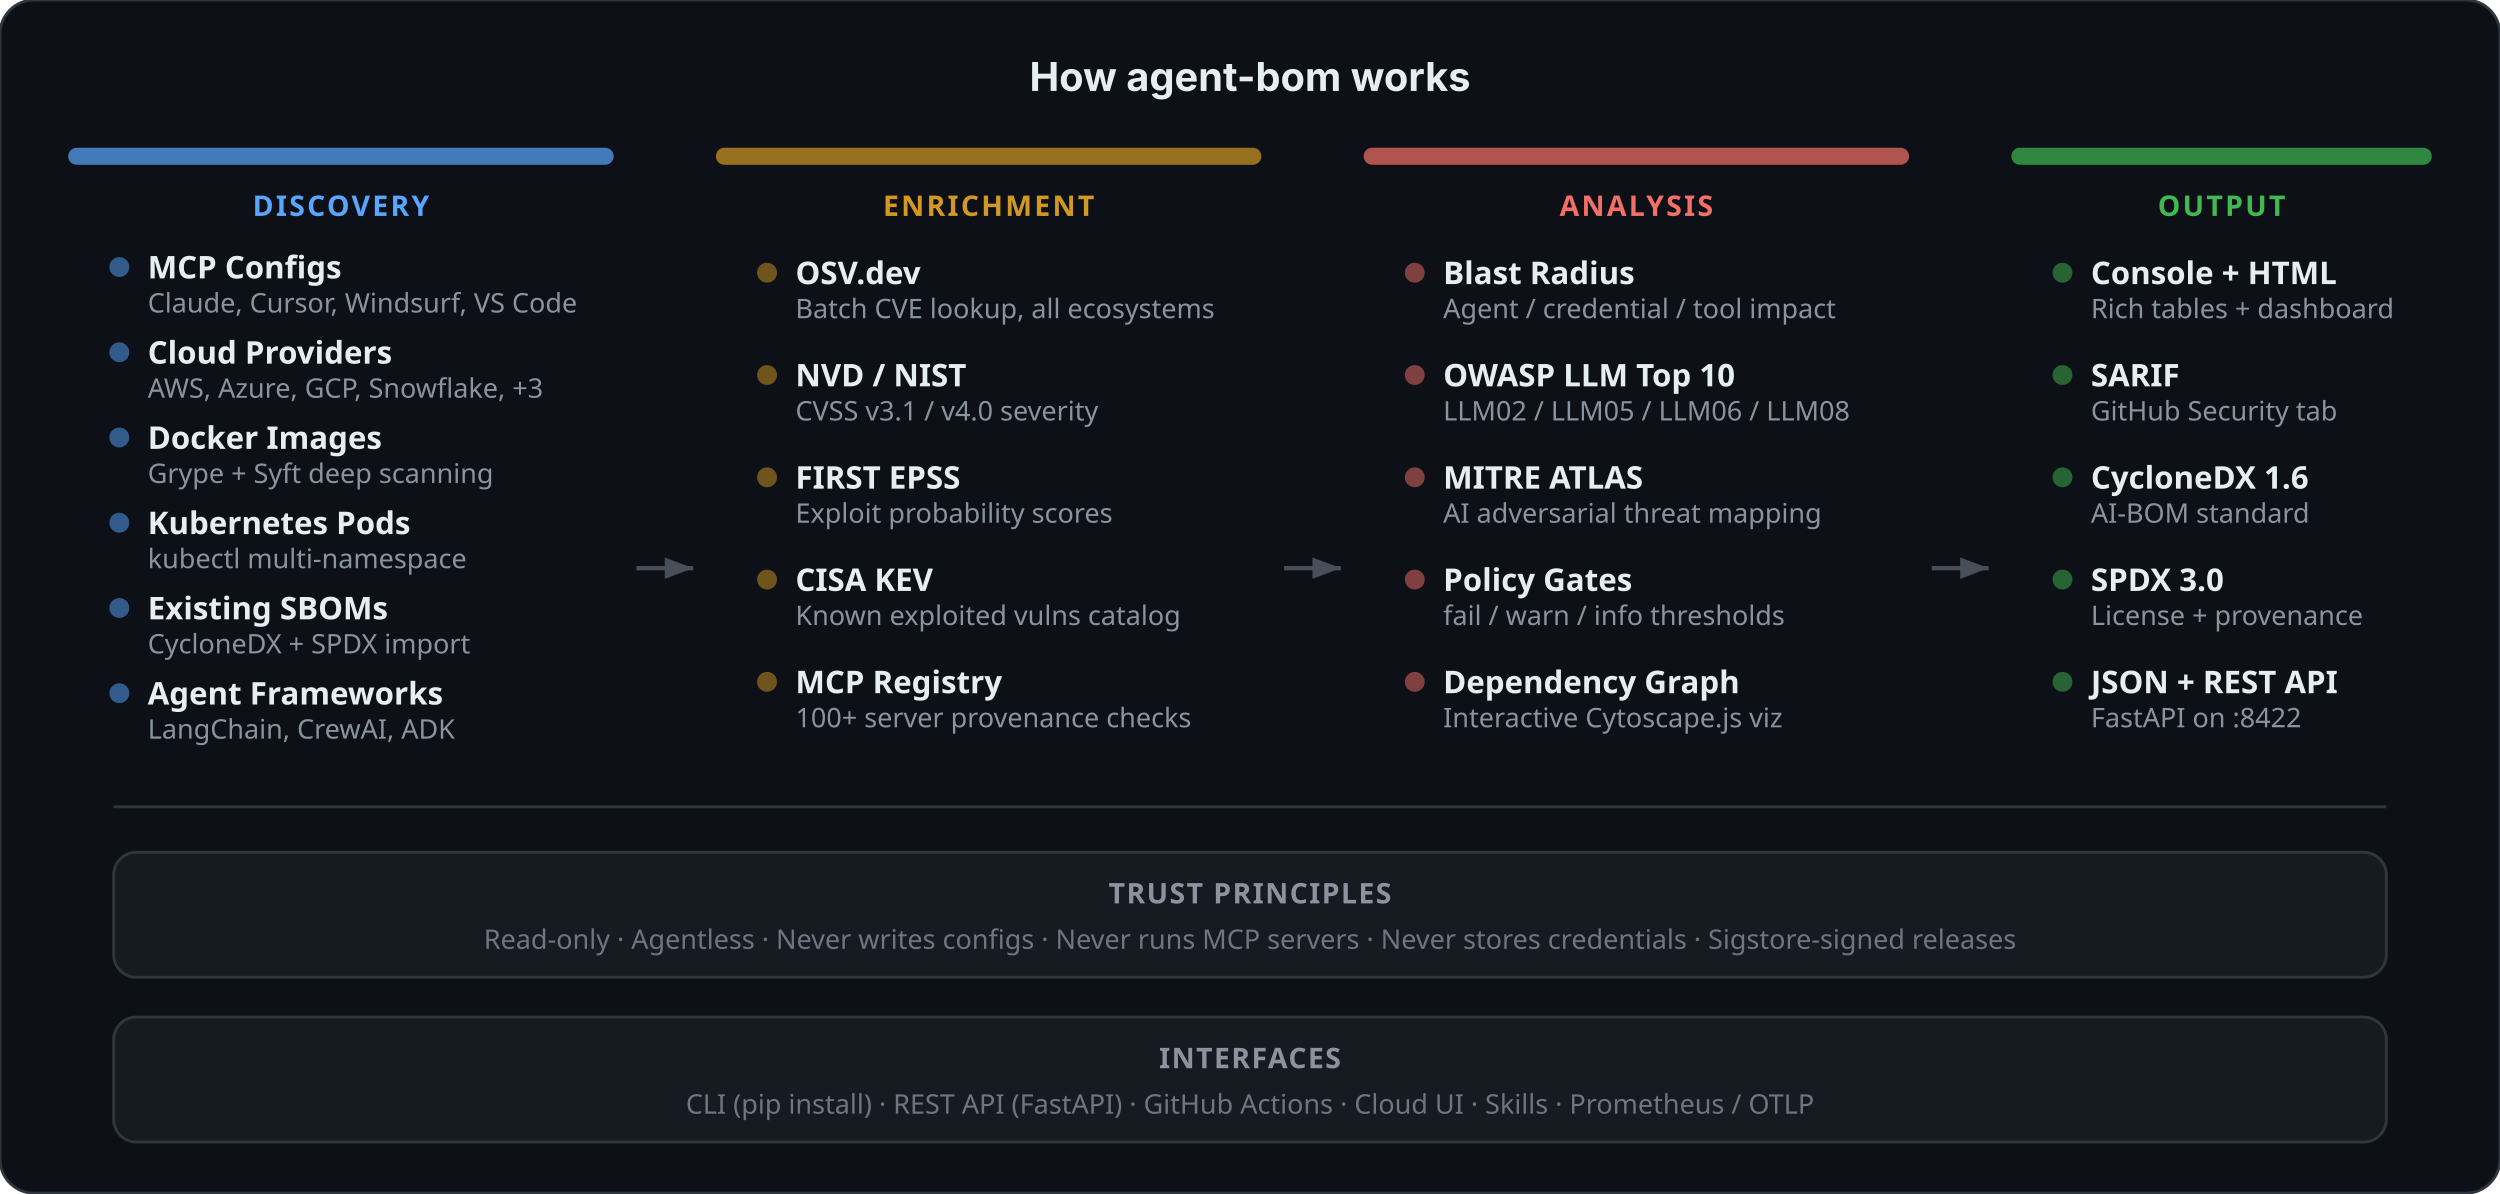
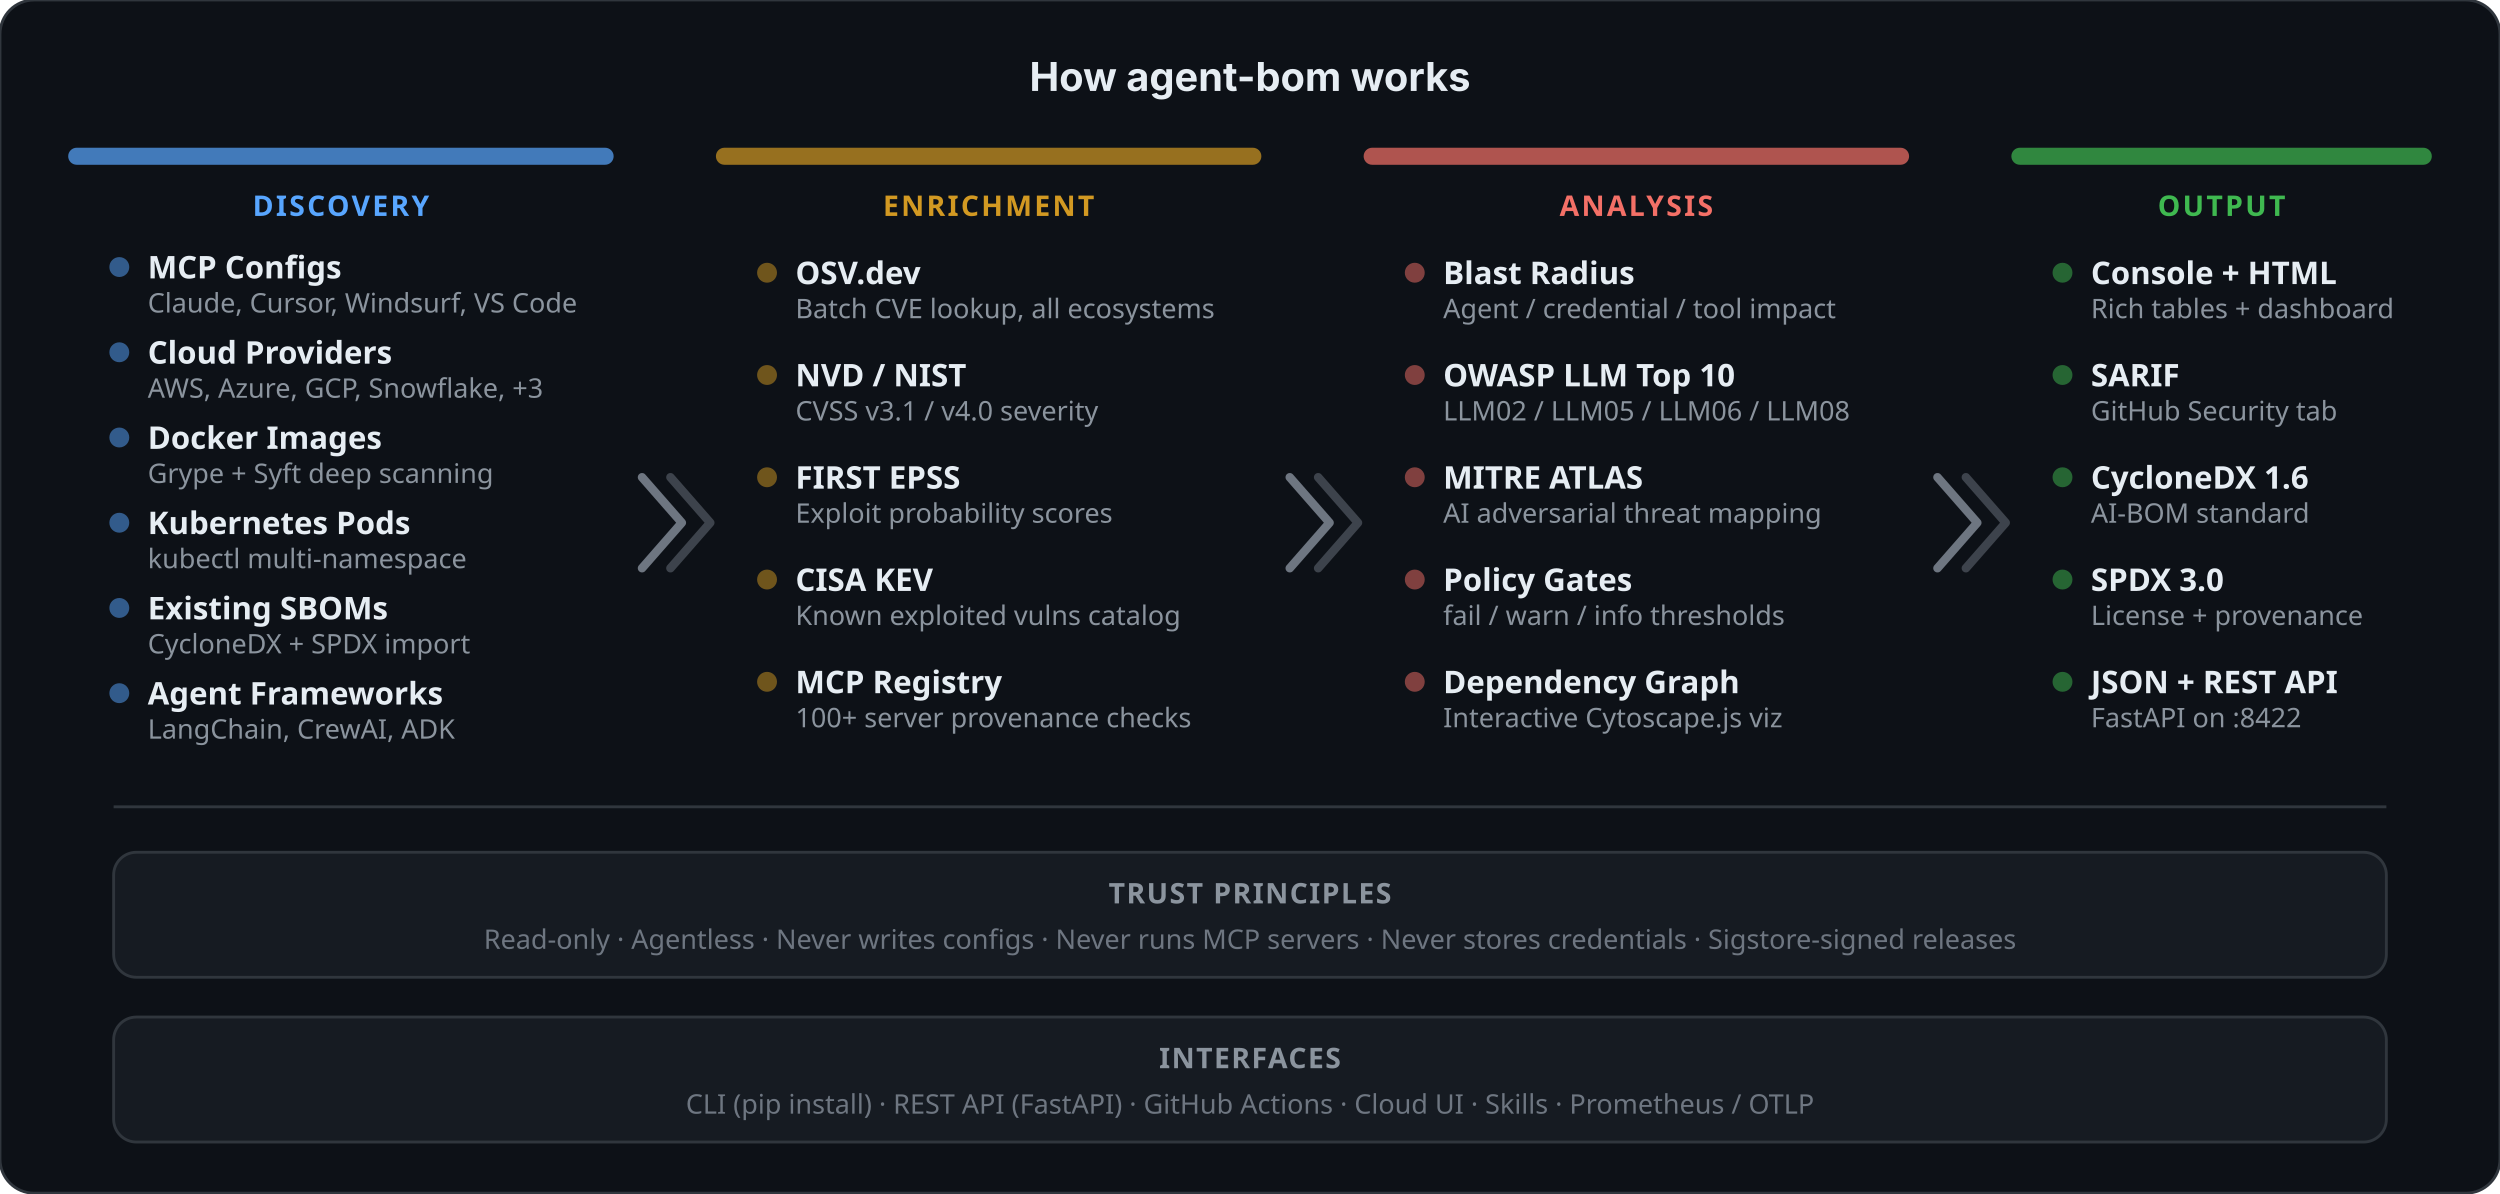
<svg xmlns="http://www.w3.org/2000/svg" viewBox="0 0 880 420" fill="none">
  <style>
    .title { font: 700 14px system-ui, -apple-system, sans-serif; fill: #e6edf3; }
    .phase { font: 700 10px system-ui, sans-serif; letter-spacing: 0.08em; }
    .item-label { font: 600 11px system-ui, sans-serif; fill: #e6edf3; }
    .item-sub { font: 400 9.5px system-ui, sans-serif; fill: #8b949e; }
    .footer { font: 500 9.5px system-ui, sans-serif; fill: #6e7681; }
-     .arrow { stroke: #484f58; stroke-width: 1.5; fill: none; }
  </style>
  <defs>
-     <marker id="arr" viewBox="0 0 8 6" refX="8" refY="3" markerWidth="7" markerHeight="5" orient="auto">
-       <path d="M0 0L8 3L0 6Z" fill="#484f58" />
+     <marker id="arr" viewBox="0 0 10 10" refX="9" refY="5" markerWidth="8" markerHeight="8" orient="auto">
+       <path d="M1 1L9 5L1 9" stroke="#6e7681" stroke-width="2" fill="none" stroke-linecap="round" stroke-linejoin="round" />
    </marker>
  </defs>
  <rect width="880" height="420" rx="12" fill="#0d1117" stroke="#30363d" stroke-width="1" />
  <text x="440" y="32" text-anchor="middle" class="title">How agent-bom works</text>
  <rect x="24" y="52" width="192" height="6" rx="3" fill="#58a6ff" opacity="0.7" />
  <text x="120" y="76" text-anchor="middle" class="phase" fill="#58a6ff">DISCOVERY</text>
  <g transform="translate(36, 88)">
    <circle cx="6" cy="6" r="3.5" fill="#58a6ff" opacity="0.5" />
    <text x="16" y="10" class="item-label">MCP Configs</text>
    <text x="16" y="22" class="item-sub">Claude, Cursor, Windsurf, VS Code</text>
  </g>
  <g transform="translate(36, 118)">
    <circle cx="6" cy="6" r="3.5" fill="#58a6ff" opacity="0.5" />
    <text x="16" y="10" class="item-label">Cloud Providers</text>
    <text x="16" y="22" class="item-sub">AWS, Azure, GCP, Snowflake, +3</text>
  </g>
  <g transform="translate(36, 148)">
    <circle cx="6" cy="6" r="3.5" fill="#58a6ff" opacity="0.5" />
    <text x="16" y="10" class="item-label">Docker Images</text>
    <text x="16" y="22" class="item-sub">Grype + Syft deep scanning</text>
  </g>
  <g transform="translate(36, 178)">
    <circle cx="6" cy="6" r="3.5" fill="#58a6ff" opacity="0.5" />
    <text x="16" y="10" class="item-label">Kubernetes Pods</text>
    <text x="16" y="22" class="item-sub">kubectl multi-namespace</text>
  </g>
  <g transform="translate(36, 208)">
    <circle cx="6" cy="6" r="3.5" fill="#58a6ff" opacity="0.5" />
    <text x="16" y="10" class="item-label">Existing SBOMs</text>
    <text x="16" y="22" class="item-sub">CycloneDX + SPDX import</text>
  </g>
  <g transform="translate(36, 238)">
    <circle cx="6" cy="6" r="3.5" fill="#58a6ff" opacity="0.5" />
    <text x="16" y="10" class="item-label">Agent Frameworks</text>
    <text x="16" y="22" class="item-sub">LangChain, CrewAI, ADK</text>
  </g>
-   <line x1="224" y1="200" x2="244" y2="200" class="arrow" marker-end="url(#arr)" />
+   <g transform="translate(226, 168)">
+     <path d="M0 0L14 16L0 32" stroke="#6e7681" stroke-width="3" fill="none" stroke-linecap="round" stroke-linejoin="round" />
+     <path d="M10 0L24 16L10 32" stroke="#6e7681" stroke-width="3" fill="none" stroke-linecap="round" stroke-linejoin="round" opacity="0.5" />
+   </g>
  <rect x="252" y="52" width="192" height="6" rx="3" fill="#d29922" opacity="0.7" />
  <text x="348" y="76" text-anchor="middle" class="phase" fill="#d29922">ENRICHMENT</text>
  <g transform="translate(264, 90)">
    <circle cx="6" cy="6" r="3.5" fill="#d29922" opacity="0.5" />
    <text x="16" y="10" class="item-label">OSV.dev</text>
    <text x="16" y="22" class="item-sub">Batch CVE lookup, all ecosystems</text>
  </g>
  <g transform="translate(264, 126)">
    <circle cx="6" cy="6" r="3.5" fill="#d29922" opacity="0.5" />
    <text x="16" y="10" class="item-label">NVD / NIST</text>
    <text x="16" y="22" class="item-sub">CVSS v3.1 / v4.0 severity</text>
  </g>
  <g transform="translate(264, 162)">
    <circle cx="6" cy="6" r="3.5" fill="#d29922" opacity="0.5" />
    <text x="16" y="10" class="item-label">FIRST EPSS</text>
    <text x="16" y="22" class="item-sub">Exploit probability scores</text>
  </g>
  <g transform="translate(264, 198)">
    <circle cx="6" cy="6" r="3.5" fill="#d29922" opacity="0.5" />
    <text x="16" y="10" class="item-label">CISA KEV</text>
    <text x="16" y="22" class="item-sub">Known exploited vulns catalog</text>
  </g>
  <g transform="translate(264, 234)">
    <circle cx="6" cy="6" r="3.5" fill="#d29922" opacity="0.5" />
    <text x="16" y="10" class="item-label">MCP Registry</text>
    <text x="16" y="22" class="item-sub">100+ server provenance checks</text>
  </g>
-   <line x1="452" y1="200" x2="472" y2="200" class="arrow" marker-end="url(#arr)" />
+   <g transform="translate(454, 168)">
+     <path d="M0 0L14 16L0 32" stroke="#6e7681" stroke-width="3" fill="none" stroke-linecap="round" stroke-linejoin="round" />
+     <path d="M10 0L24 16L10 32" stroke="#6e7681" stroke-width="3" fill="none" stroke-linecap="round" stroke-linejoin="round" opacity="0.5" />
+   </g>
  <rect x="480" y="52" width="192" height="6" rx="3" fill="#f47067" opacity="0.7" />
  <text x="576" y="76" text-anchor="middle" class="phase" fill="#f47067">ANALYSIS</text>
  <g transform="translate(492, 90)">
    <circle cx="6" cy="6" r="3.5" fill="#f47067" opacity="0.5" />
    <text x="16" y="10" class="item-label">Blast Radius</text>
    <text x="16" y="22" class="item-sub">Agent / credential / tool impact</text>
  </g>
  <g transform="translate(492, 126)">
    <circle cx="6" cy="6" r="3.5" fill="#f47067" opacity="0.5" />
    <text x="16" y="10" class="item-label">OWASP LLM Top 10</text>
    <text x="16" y="22" class="item-sub">LLM02 / LLM05 / LLM06 / LLM08</text>
  </g>
  <g transform="translate(492, 162)">
    <circle cx="6" cy="6" r="3.5" fill="#f47067" opacity="0.5" />
    <text x="16" y="10" class="item-label">MITRE ATLAS</text>
    <text x="16" y="22" class="item-sub">AI adversarial threat mapping</text>
  </g>
  <g transform="translate(492, 198)">
    <circle cx="6" cy="6" r="3.5" fill="#f47067" opacity="0.5" />
    <text x="16" y="10" class="item-label">Policy Gates</text>
    <text x="16" y="22" class="item-sub">fail / warn / info thresholds</text>
  </g>
  <g transform="translate(492, 234)">
    <circle cx="6" cy="6" r="3.5" fill="#f47067" opacity="0.5" />
    <text x="16" y="10" class="item-label">Dependency Graph</text>
    <text x="16" y="22" class="item-sub">Interactive Cytoscape.js viz</text>
  </g>
-   <line x1="680" y1="200" x2="700" y2="200" class="arrow" marker-end="url(#arr)" />
+   <g transform="translate(682, 168)">
+     <path d="M0 0L14 16L0 32" stroke="#6e7681" stroke-width="3" fill="none" stroke-linecap="round" stroke-linejoin="round" />
+     <path d="M10 0L24 16L10 32" stroke="#6e7681" stroke-width="3" fill="none" stroke-linecap="round" stroke-linejoin="round" opacity="0.5" />
+   </g>
  <rect x="708" y="52" width="148" height="6" rx="3" fill="#3fb950" opacity="0.7" />
  <text x="782" y="76" text-anchor="middle" class="phase" fill="#3fb950">OUTPUT</text>
  <g transform="translate(720, 90)">
    <circle cx="6" cy="6" r="3.5" fill="#3fb950" opacity="0.5" />
    <text x="16" y="10" class="item-label">Console + HTML</text>
    <text x="16" y="22" class="item-sub">Rich tables + dashboard</text>
  </g>
  <g transform="translate(720, 126)">
    <circle cx="6" cy="6" r="3.5" fill="#3fb950" opacity="0.5" />
    <text x="16" y="10" class="item-label">SARIF</text>
    <text x="16" y="22" class="item-sub">GitHub Security tab</text>
  </g>
  <g transform="translate(720, 162)">
    <circle cx="6" cy="6" r="3.5" fill="#3fb950" opacity="0.5" />
    <text x="16" y="10" class="item-label">CycloneDX 1.6</text>
    <text x="16" y="22" class="item-sub">AI-BOM standard</text>
  </g>
  <g transform="translate(720, 198)">
    <circle cx="6" cy="6" r="3.5" fill="#3fb950" opacity="0.5" />
    <text x="16" y="10" class="item-label">SPDX 3.0</text>
    <text x="16" y="22" class="item-sub">License + provenance</text>
  </g>
  <g transform="translate(720, 234)">
    <circle cx="6" cy="6" r="3.5" fill="#3fb950" opacity="0.5" />
    <text x="16" y="10" class="item-label">JSON + REST API</text>
    <text x="16" y="22" class="item-sub">FastAPI on :8422</text>
  </g>
  <line x1="40" y1="284" x2="840" y2="284" stroke="#30363d" stroke-width="1" />
  <g transform="translate(40, 300)">
    <rect width="800" height="44" rx="8" fill="#161b22" stroke="#30363d" stroke-width="1" />
    <text x="400" y="18" text-anchor="middle" font-family="system-ui, sans-serif" font-size="10" font-weight="700" fill="#8b949e" letter-spacing="0.05em">TRUST PRINCIPLES</text>
    <text x="400" y="34" text-anchor="middle" class="footer">Read-only  ·  Agentless  ·  Never writes configs  ·  Never runs MCP servers  ·  Never stores credentials  ·  Sigstore-signed releases</text>
  </g>
  <g transform="translate(40, 358)">
    <rect width="800" height="44" rx="8" fill="#161b22" stroke="#30363d" stroke-width="1" />
    <text x="400" y="18" text-anchor="middle" font-family="system-ui, sans-serif" font-size="10" font-weight="700" fill="#8b949e" letter-spacing="0.05em">INTERFACES</text>
    <text x="400" y="34" text-anchor="middle" class="footer">CLI (pip install)  ·  REST API (FastAPI)  ·  GitHub Actions  ·  Cloud UI  ·  Skills  ·  Prometheus / OTLP</text>
  </g>
</svg>
